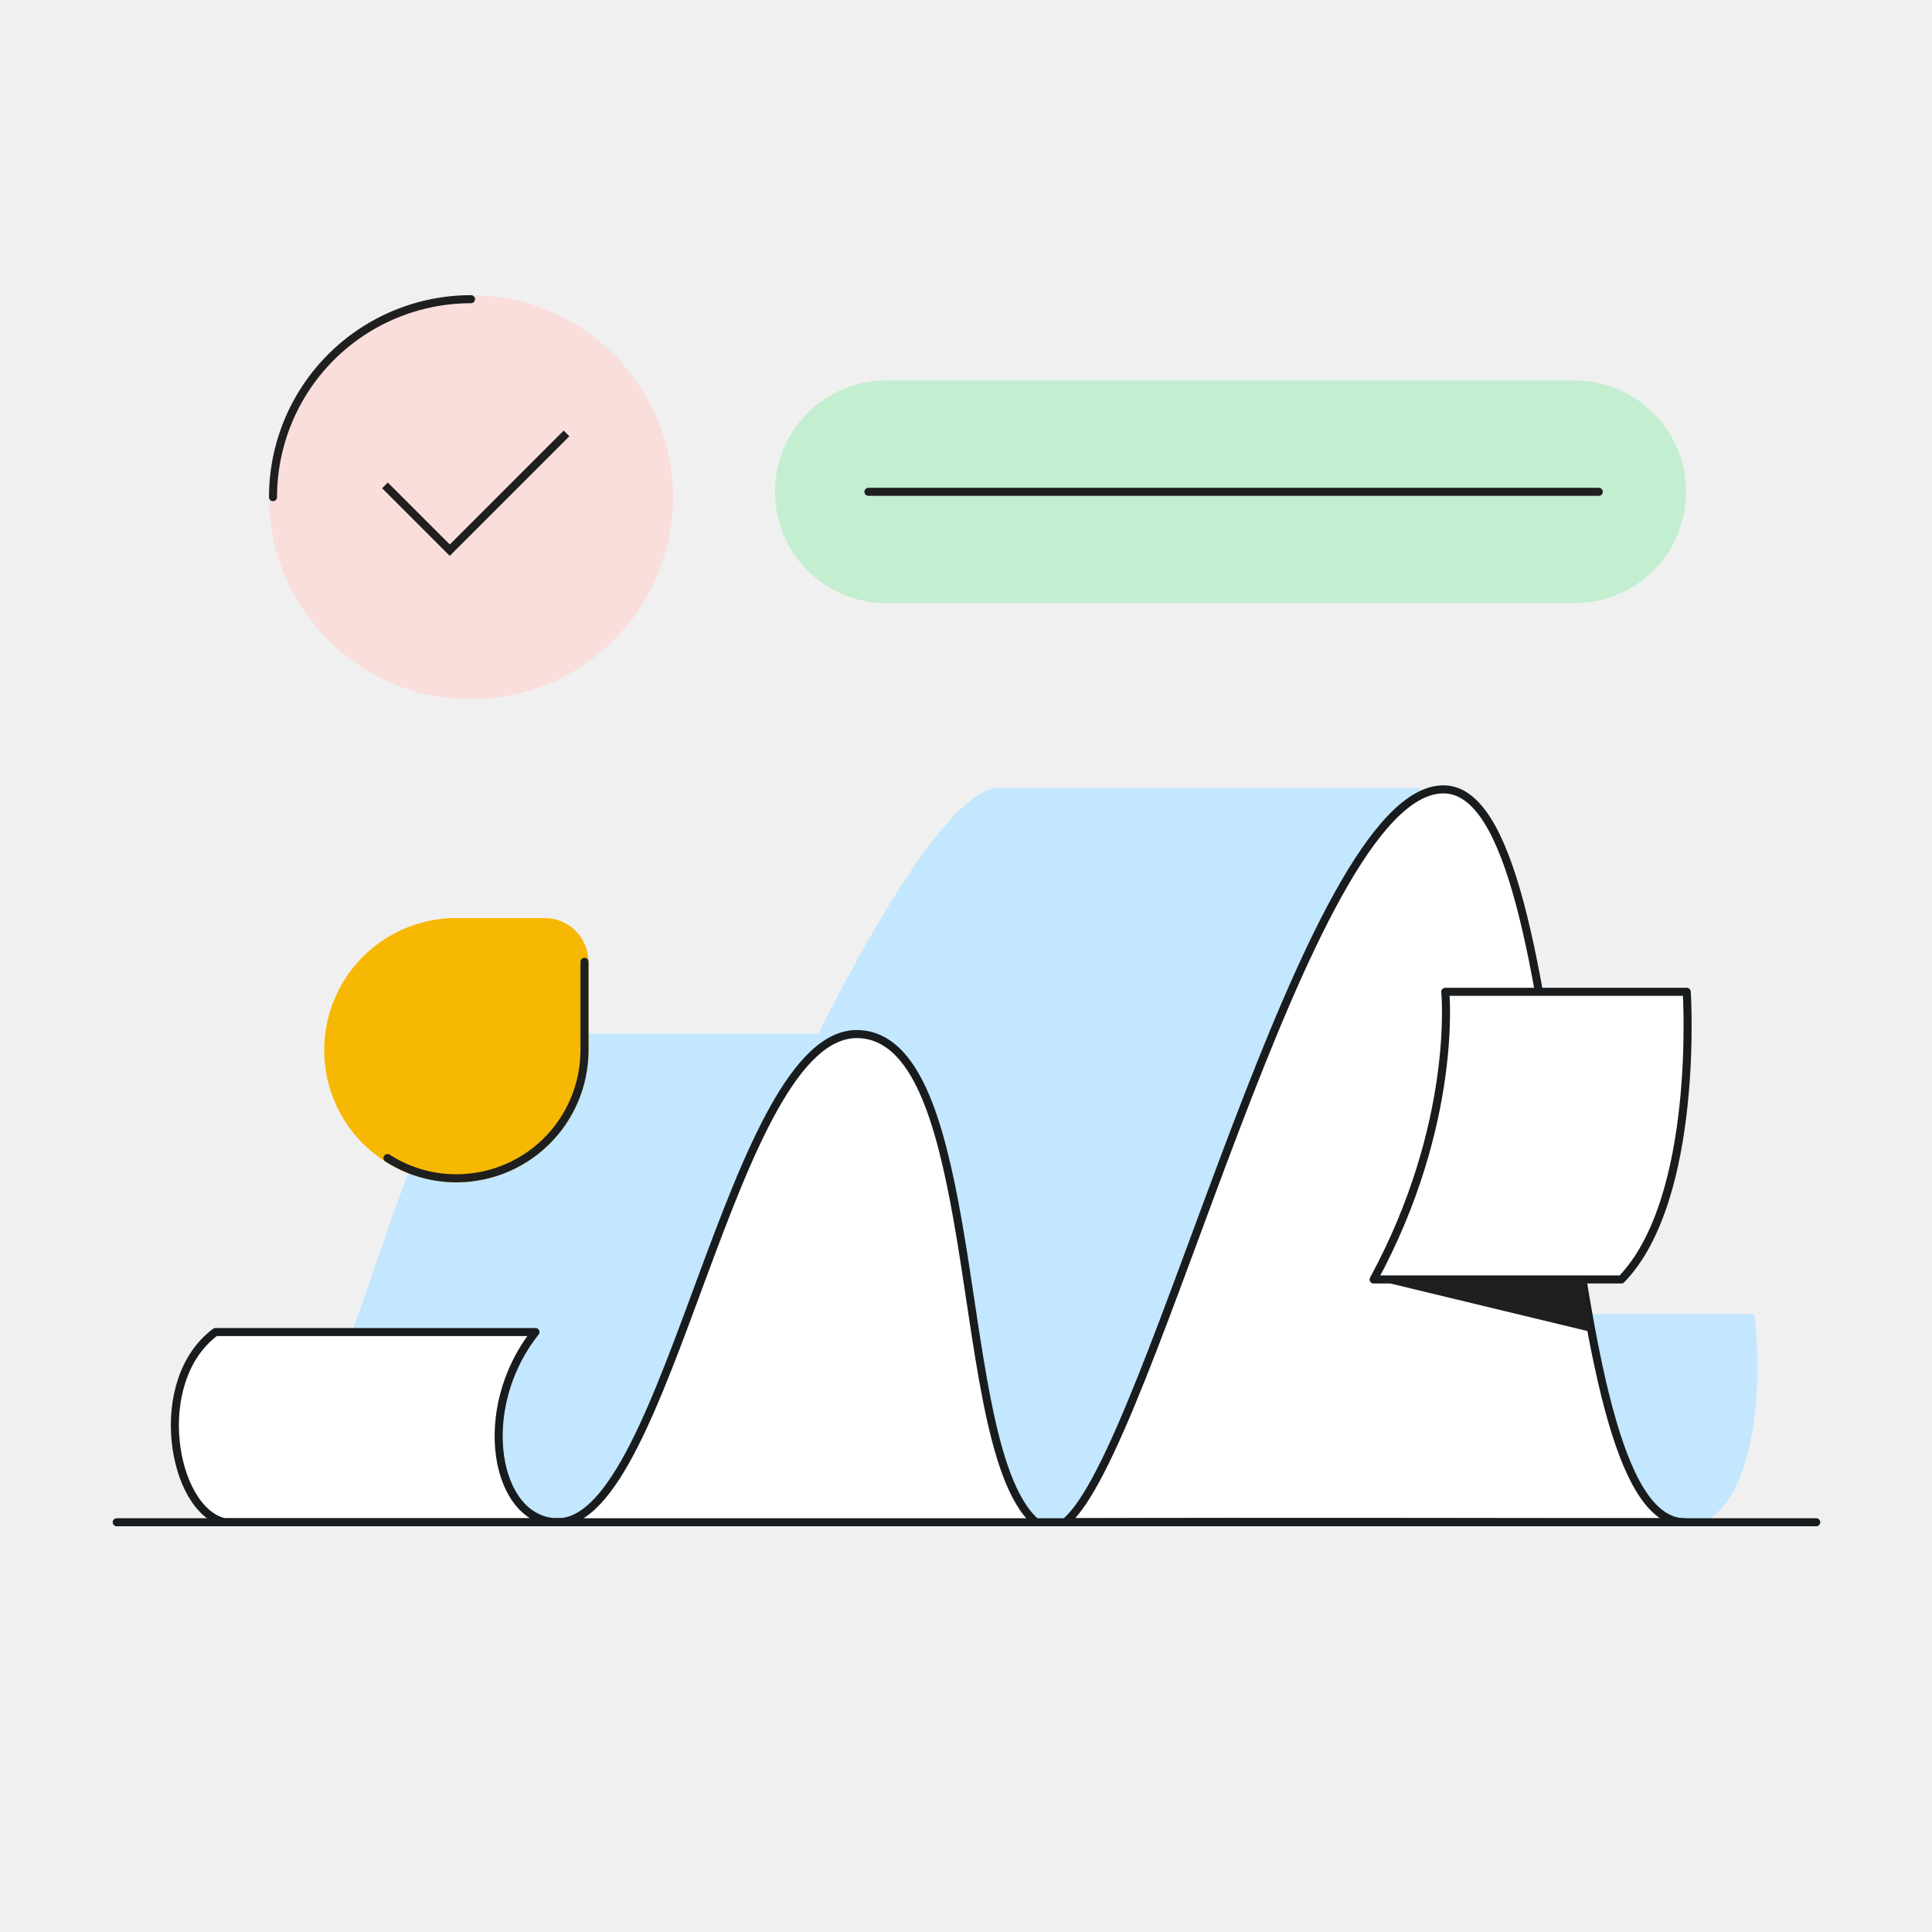
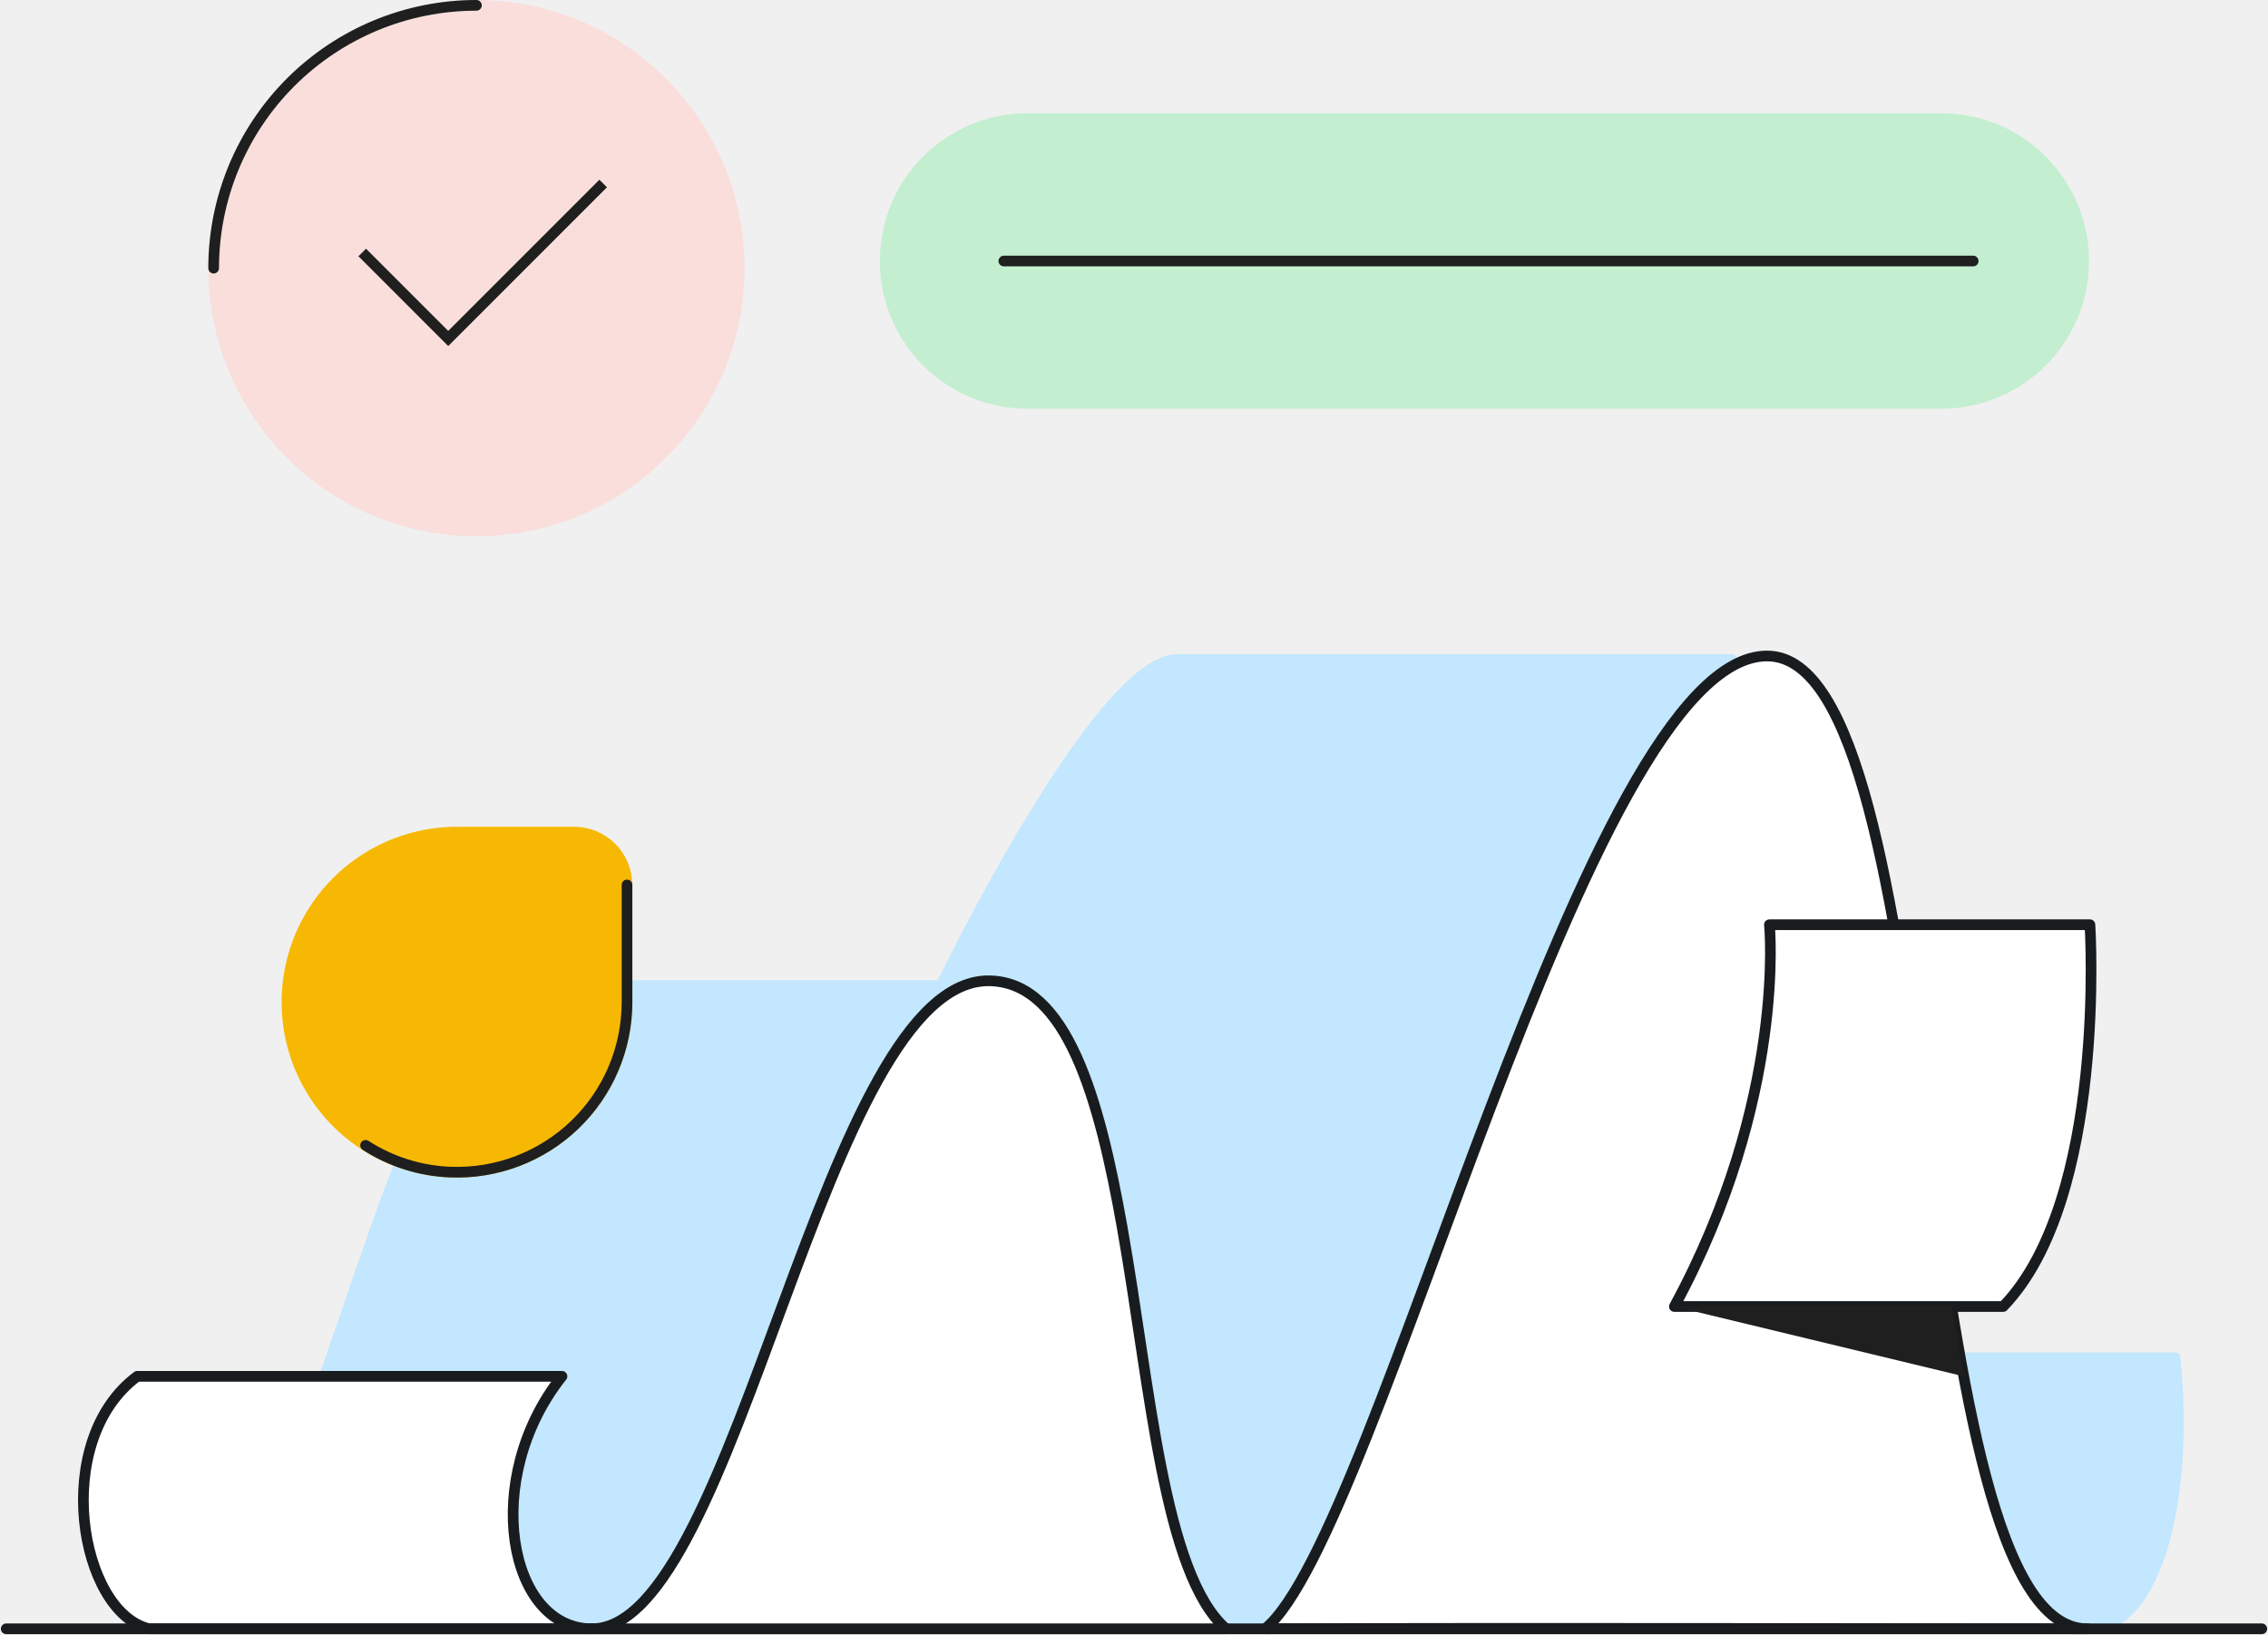
- <svg xmlns="http://www.w3.org/2000/svg" width="1080" height="1080" viewBox="0 0 1080 1080" fill="none">
+ <svg xmlns="http://www.w3.org/2000/svg" width="955" height="688" viewBox="63 165 954.54 688.2" fill="none">
  <g clip-path="url(#clip0_703_58)">
    <path d="M941.86 850.95H123.79C168.92 850.95 192.93 761 220.41 683.65C227.5 663.65 234.73 644.65 242.41 628.52C256.17 599.73 271.49 580.07 290.46 580.07H459.01C459.01 580.07 525.24 442.76 558.49 442.76H792.14L873.38 736.76H978.74C984.76 794.21 971.8 850.95 941.86 850.95Z" fill="#C2E7FF" stroke="#C2E7FF" stroke-width="4.5" stroke-linecap="round" stroke-linejoin="round" />
    <path d="M941.86 850.95C845.05 850.95 714.61 850.52 595.51 850.95C644.07 811.02 729.95 441.26 806.91 441.26C883.87 441.26 864.89 850.95 941.86 850.95Z" fill="white" stroke="#191C1E" stroke-width="4.5" stroke-linecap="round" stroke-linejoin="round" />
    <path d="M311.89 850.95C276.71 850.95 264.97 787.87 299.33 744.62H120.45C83.63 771.95 96.2 844.14 125.51 850.95H311.89Z" fill="white" stroke="#191C1E" stroke-width="4.5" stroke-linecap="round" stroke-linejoin="round" />
    <path d="M263.3 388.61C324.427 388.61 373.98 339.057 373.98 277.93C373.98 216.803 324.427 167.25 263.3 167.25C202.173 167.25 152.62 216.803 152.62 277.93C152.62 339.057 202.173 388.61 263.3 388.61Z" fill="#F9DEDC" stroke="#F9DEDC" stroke-width="4.5" stroke-linecap="round" stroke-linejoin="round" />
    <path d="M326.73 587.05C326.73 601.213 322.531 615.059 314.663 626.836C306.795 638.613 295.612 647.792 282.527 653.214C269.443 658.636 255.044 660.057 241.152 657.297C227.261 654.536 214.499 647.719 204.481 637.707C194.463 627.695 187.639 614.937 184.871 601.047C182.103 587.157 183.516 572.757 188.93 559.67C194.345 546.582 203.518 535.394 215.291 527.52C227.064 519.645 240.907 515.438 255.07 515.43H304.45C310.348 515.43 316.005 517.773 320.176 521.944C324.347 526.115 326.69 531.772 326.69 537.67L326.73 587.05Z" fill="#F7B804" stroke="#F7B804" stroke-width="4.5" stroke-linecap="round" stroke-linejoin="round" />
    <path d="M767.87 715.23H906.35C950.35 669.75 942.91 554.44 942.91 554.44H807.91C807.91 554.44 815.28 627.8 767.87 715.23Z" fill="white" stroke="#191C1E" stroke-width="4.5" stroke-linecap="round" stroke-linejoin="round" />
    <path d="M152.62 277.93C152.62 248.576 164.281 220.424 185.037 199.667C205.794 178.911 233.946 167.25 263.3 167.25" stroke="#1F1F1F" stroke-width="4.5" stroke-linecap="round" stroke-linejoin="round" />
    <path d="M326.73 537.67V587.05C326.731 596.69 324.785 606.232 321.009 615.102C317.234 623.973 311.707 631.99 304.758 638.673C297.81 645.356 289.584 650.567 280.574 653.995C271.563 657.422 261.953 658.995 252.32 658.62C239.622 658.133 227.288 654.24 216.61 647.35" stroke="#1F1F1F" stroke-width="4.5" stroke-linecap="round" stroke-linejoin="round" />
    <path d="M1015.29 850.95H65.25" stroke="#191C1E" stroke-width="4.5" stroke-linecap="round" stroke-linejoin="round" />
    <path d="M579 850.95H311.89C374.06 850.95 409.07 575.4 480.01 578.07C511.93 579.28 525.52 626.7 535.34 682.15C547.19 749.14 552.64 827.7 579 850.95Z" fill="white" stroke="#191C1E" stroke-width="4.5" stroke-linecap="round" stroke-linejoin="round" />
    <path d="M215.2 271.33L251.42 307.55L316.69 242.28" stroke="#1F1F1F" stroke-width="4.5" stroke-miterlimit="10" />
    <path d="M880.29 214.93H495.45C462.324 214.93 435.47 241.784 435.47 274.91V274.92C435.47 308.046 462.324 334.9 495.45 334.9H880.29C913.416 334.9 940.27 308.046 940.27 274.92V274.91C940.27 241.784 913.416 214.93 880.29 214.93Z" fill="#C4EED0" stroke="#C4EED0" stroke-width="4.5" stroke-linecap="round" stroke-linejoin="round" />
    <path d="M485.45 274.92H893.73" stroke="#1F1F1F" stroke-width="4.5" stroke-linecap="round" stroke-linejoin="round" />
    <path d="M767.87 715.23L889.75 744.63L884.63 715.23H767.87Z" fill="#1F1F1F" />
  </g>
  <defs>
    <clipPath id="clip0_703_58">
      <rect width="954.54" height="688.2" fill="white" transform="translate(63 165)" />
    </clipPath>
  </defs>
</svg>
